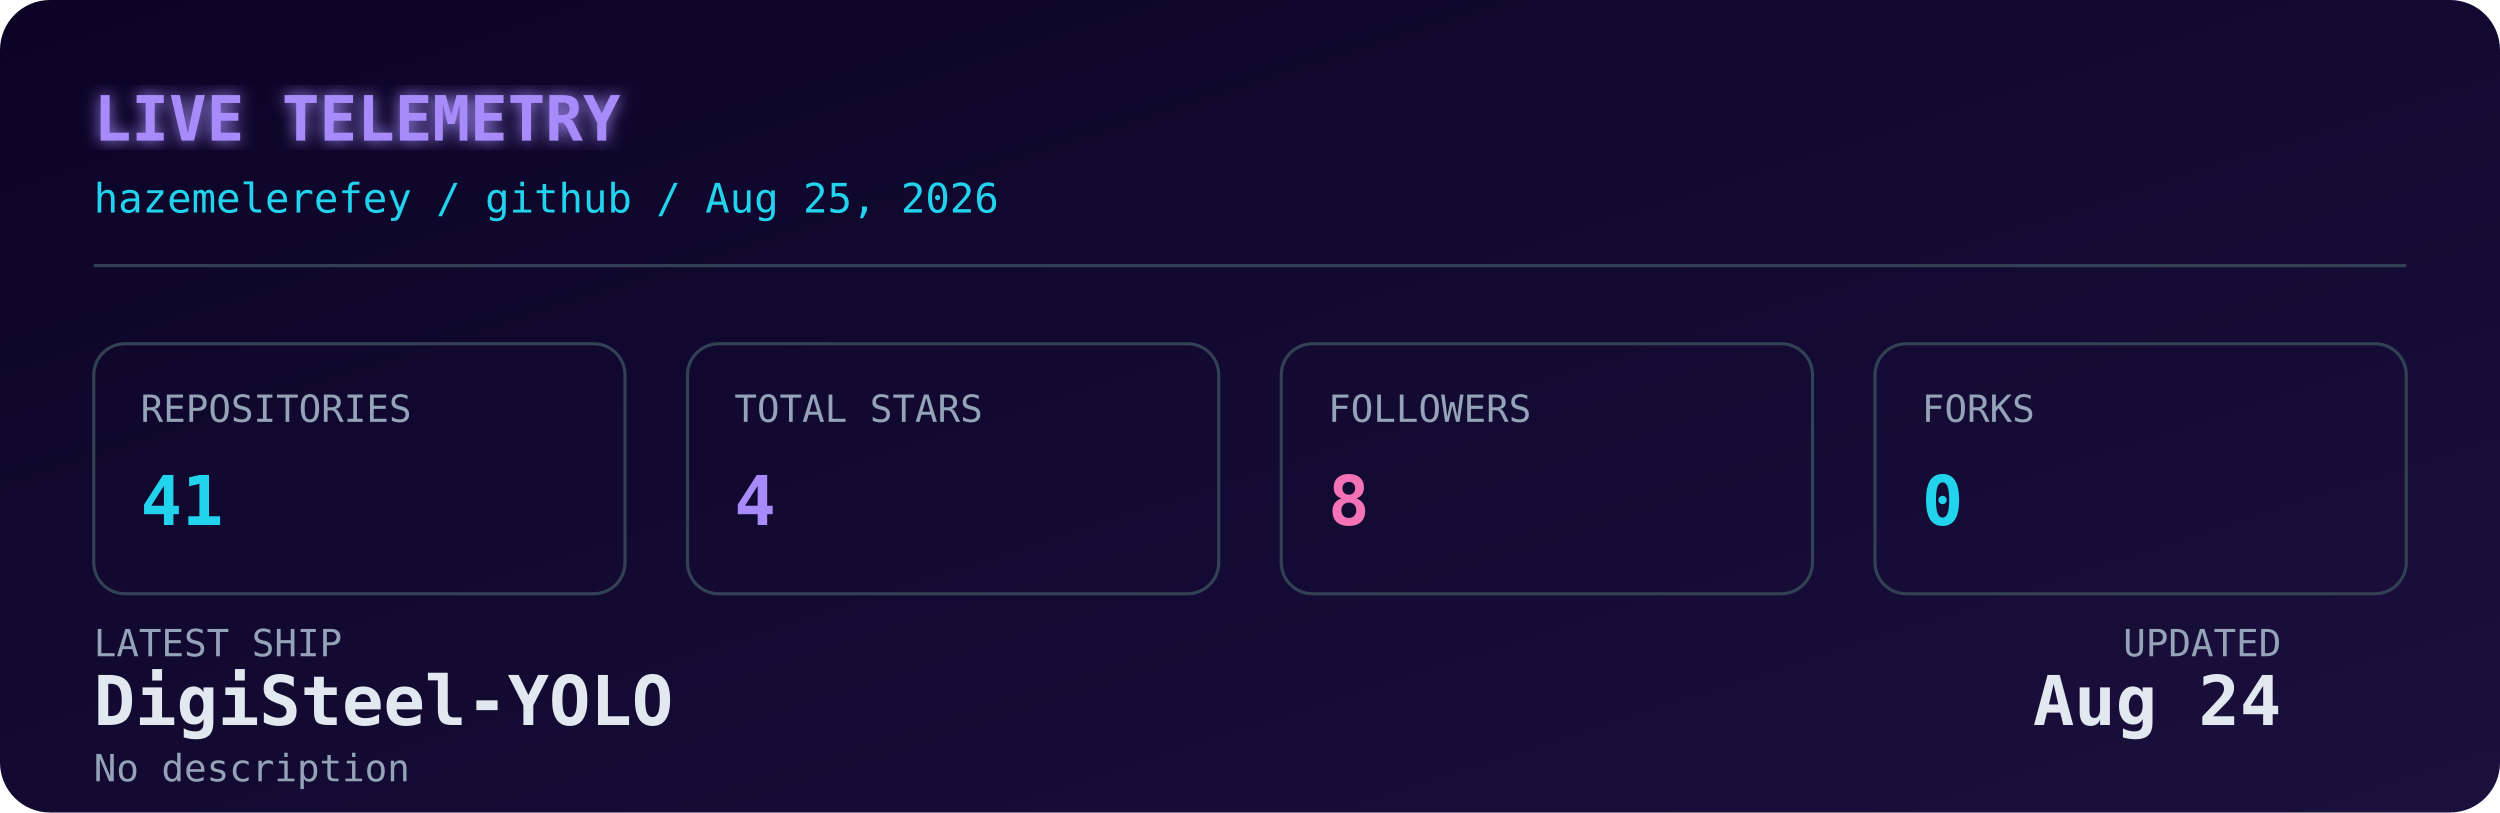
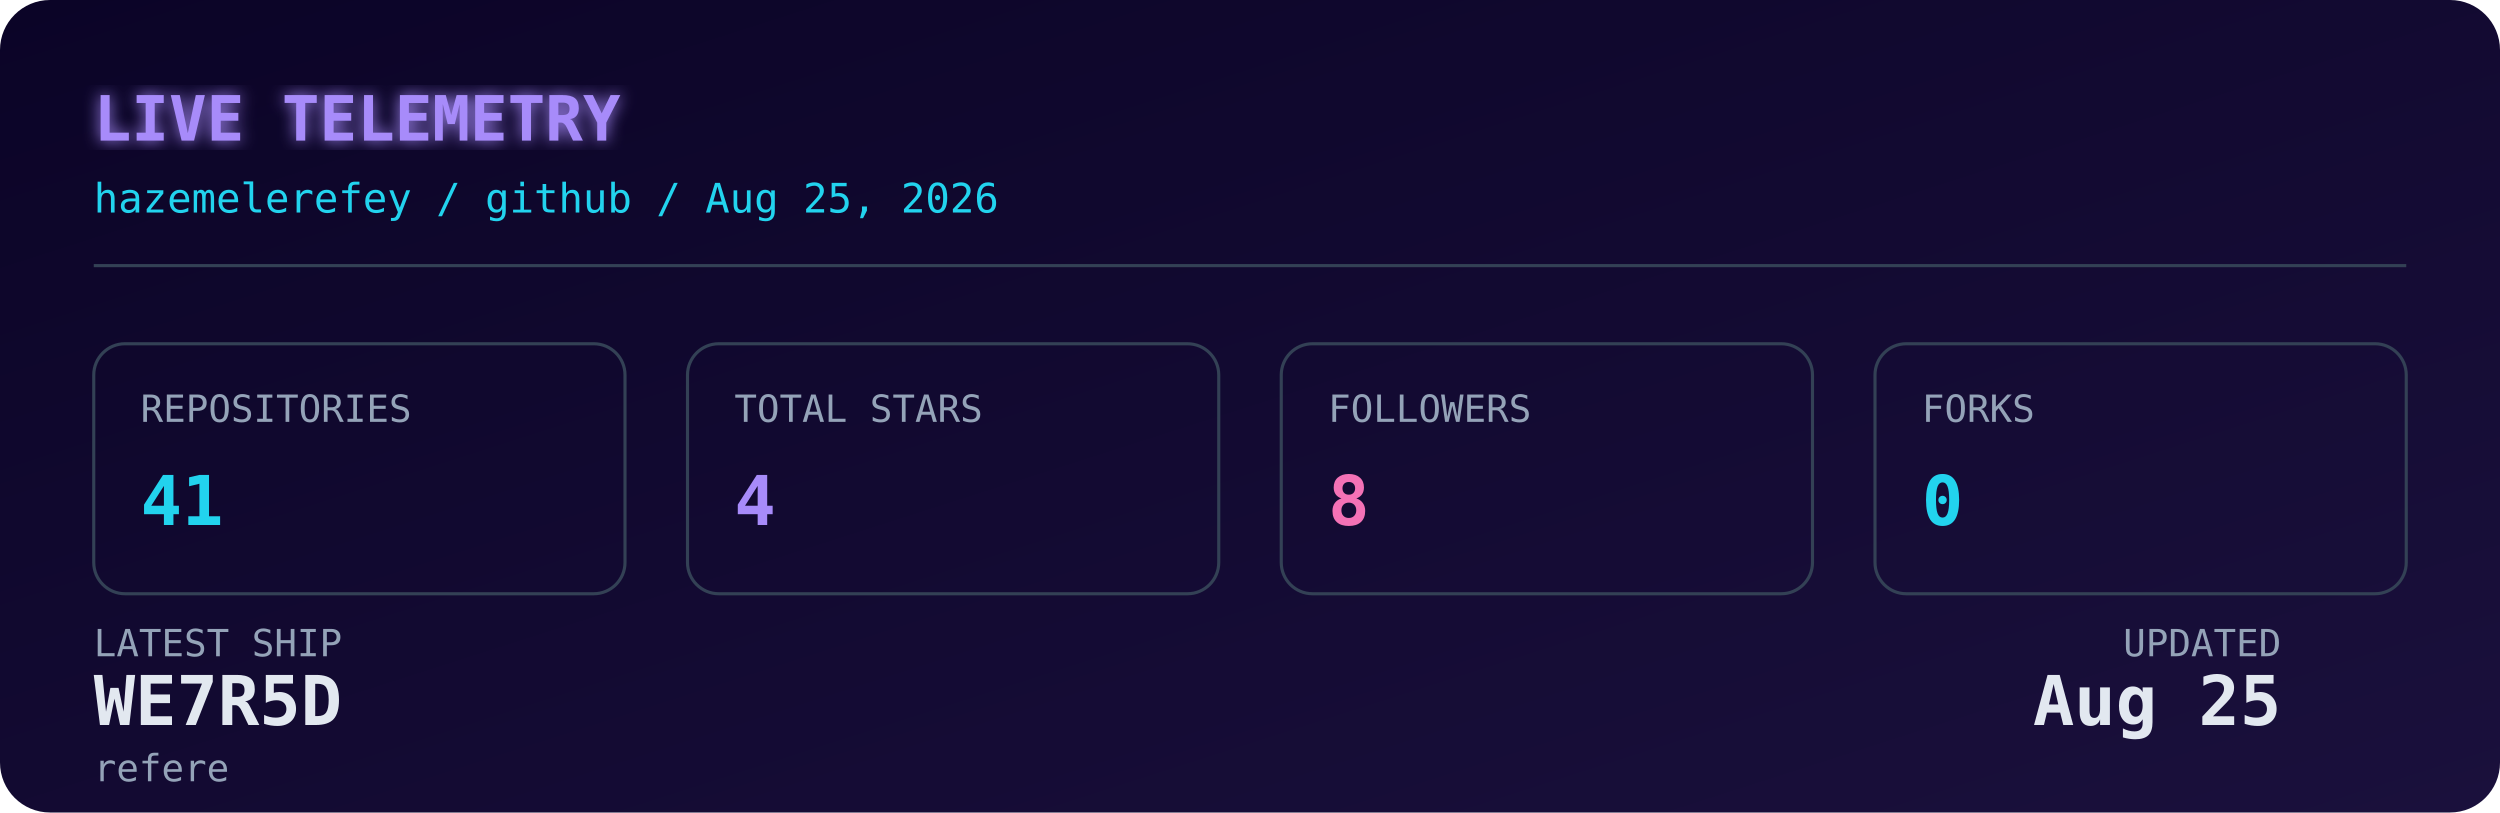
<svg xmlns="http://www.w3.org/2000/svg" width="800" height="260" viewBox="0 0 800 260" role="img" aria-label="Live GitHub dashboard for Hazem Elerefy">
  <defs>
    <linearGradient id="bg" x1="0" y1="0" x2="1" y2="1">
      <stop offset="0%" stop-color="#0b0427" />
      <stop offset="100%" stop-color="#1a103c" />
    </linearGradient>
    <filter id="glow" x="-20%" y="-20%" width="140%" height="140%">
      <feGaussianBlur stdDeviation="2.5" result="blur" />
      <feMerge>
        <feMergeNode in="blur" />
        <feMergeNode in="SourceGraphic" />
      </feMerge>
    </filter>
    <style>
      .mono { font-family: 'JetBrains Mono', 'SFMono-Regular', 'Fira Code', monospace; }
      .label { fill: #94a3b8; font-size: 12px; }
      .value { fill: #e2e8f0; font-size: 22px; font-weight: 700; }
      .accent { fill: #22d3ee; }
      .purple { fill: #a78bfa; }
      .pink { fill: #f472b6; }
      .title { fill: #a78bfa; font-size: 20px; font-weight: 700; }
      .subtitle { fill: #22d3ee; font-size: 13px; }
      .box { fill: none; stroke: #334155; stroke-width: 1; }
      @media (prefers-color-scheme: light) {
        .value { fill: #0f172a; }
        .label { fill: #475569; }
        .title { fill: #7c3aed; }
        .subtitle { fill: #0891b2; }
        .box { stroke: #cbd5e1; }
      }
    </style>
  </defs>
  <rect width="800" height="260" rx="16" fill="url(#bg)" />
  <text x="30" y="45" class="mono title" filter="url(#glow)">LIVE TELEMETRY</text>
  <text x="30" y="68" class="mono subtitle">hazemelerefey / github / Aug 25, 2026</text>
  <line x1="30" y1="85" x2="770" y2="85" stroke="#334155" stroke-width="1" />
  <g transform="translate(30, 110)">
    <rect width="170" height="80" rx="10" class="box" />
    <text x="15" y="25" class="mono label">REPOSITORIES</text>
    <text x="15" y="58" class="mono value accent">41</text>
  </g>
  <g transform="translate(220, 110)">
    <rect width="170" height="80" rx="10" class="box" />
    <text x="15" y="25" class="mono label">TOTAL STARS</text>
    <text x="15" y="58" class="mono value purple">4</text>
  </g>
  <g transform="translate(410, 110)">
    <rect width="170" height="80" rx="10" class="box" />
    <text x="15" y="25" class="mono label">FOLLOWERS</text>
    <text x="15" y="58" class="mono value pink">8</text>
  </g>
  <g transform="translate(600, 110)">
    <rect width="170" height="80" rx="10" class="box" />
    <text x="15" y="25" class="mono label">FORKS</text>
    <text x="15" y="58" class="mono value accent">0</text>
  </g>
  <g transform="translate(30, 210)">
    <text x="0" y="0" class="mono label">LATEST SHIP</text>
-     <text x="0" y="22" class="mono value" font-size="15" fill="#e2e8f0">DigiSteel-YOLO</text>
-     <text x="0" y="40" class="mono label" font-size="11">No description</text>
+     <text x="0" y="22" class="mono value" font-size="15" fill="#e2e8f0">WE7R5D</text>
+     <text x="0" y="40" class="mono label" font-size="11">refere</text>
    <text x="700" y="0" class="mono label" text-anchor="end">UPDATED</text>
-     <text x="700" y="22" class="mono value" font-size="15" text-anchor="end" fill="#e2e8f0">Aug 24</text>
+     <text x="700" y="22" class="mono value" font-size="15" text-anchor="end" fill="#e2e8f0">Aug 25</text>
  </g>
</svg>
